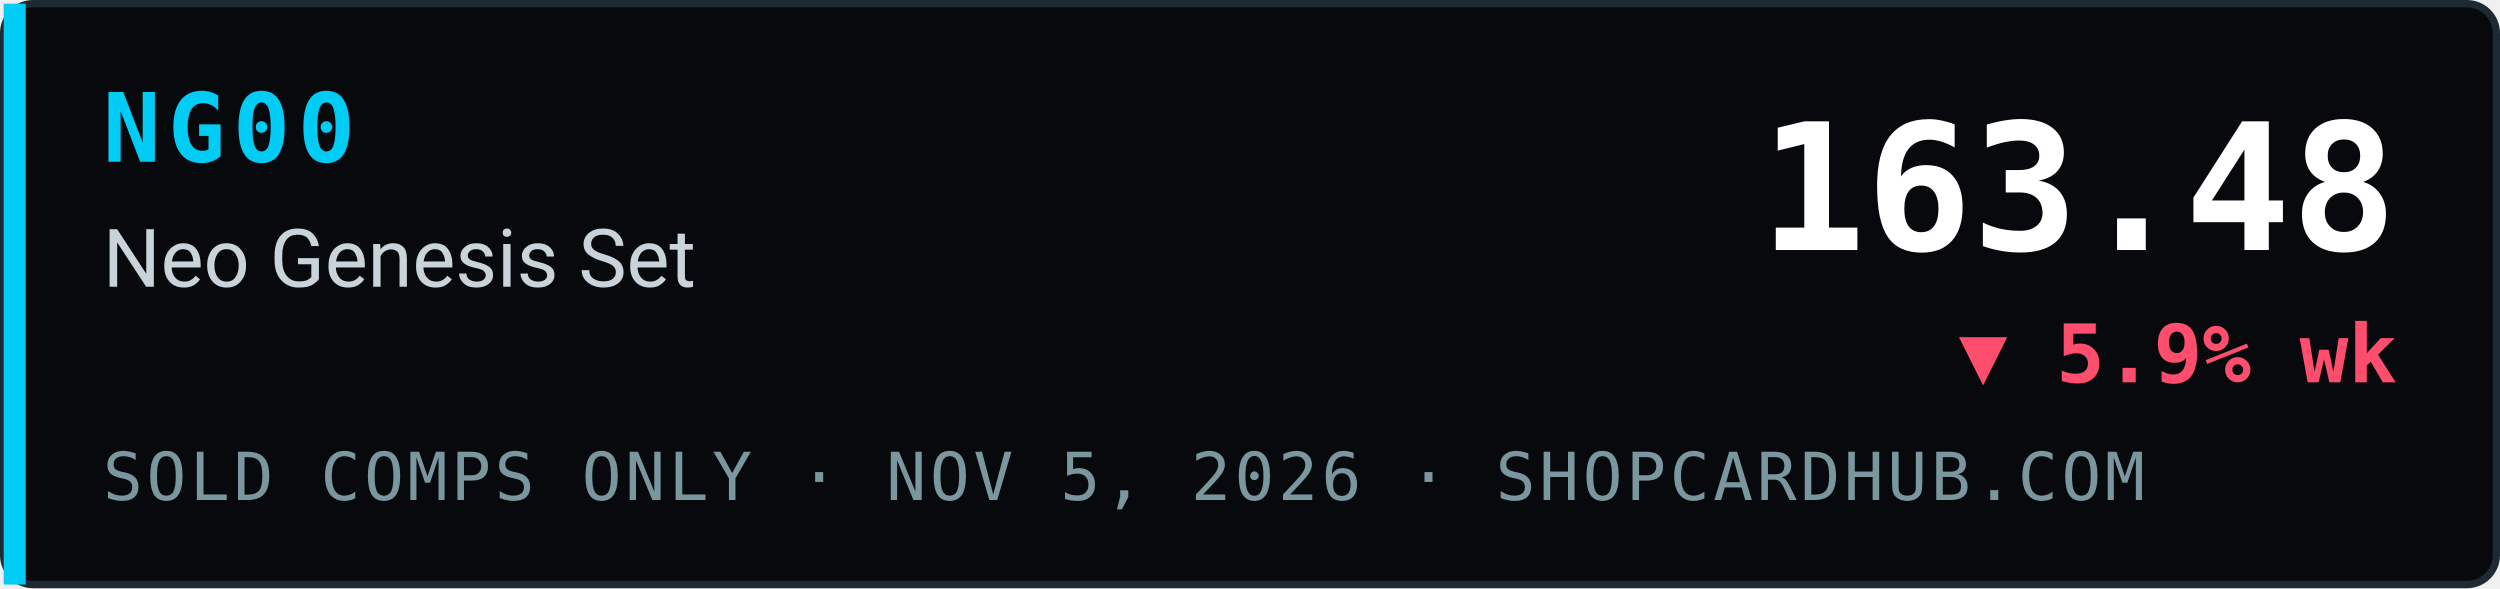
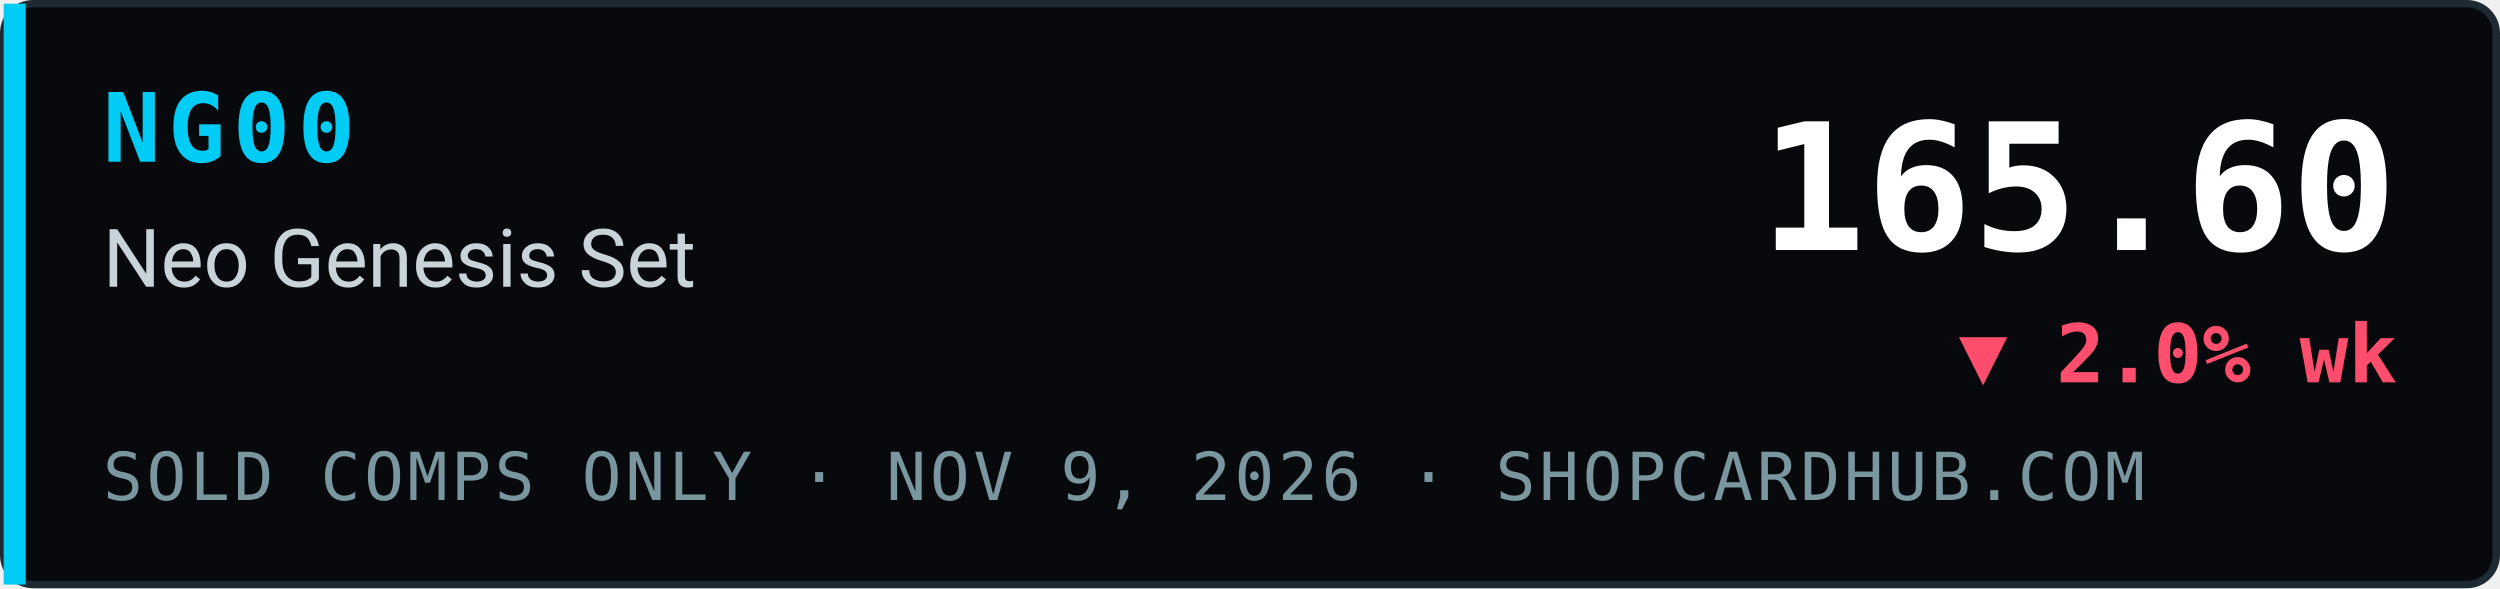
- <svg xmlns="http://www.w3.org/2000/svg" width="340" height="80" viewBox="0 0 340 80" role="img" aria-label="NG00 Neo Genesis Set index 163.48, ▼ 5.9% wk, sold comps only, ShopCardHub">
+ <svg xmlns="http://www.w3.org/2000/svg" width="340" height="80" viewBox="0 0 340 80" role="img" aria-label="NG00 Neo Genesis Set index 165.60, ▼ 2.0% wk, sold comps only, ShopCardHub">
  <rect x="0.5" y="0.5" width="339" height="79" rx="4" fill="#07090c" stroke="#1e2a33" />
  <rect x="0.5" y="0.5" width="3" height="79" fill="#00ccf5" />
  <text x="14" y="22" font-family="ui-monospace,SFMono-Regular,Menlo,Consolas,monospace" font-size="13" font-weight="700" fill="#00ccf5" letter-spacing="1">NG00</text>
  <text x="14" y="39" font-family="system-ui,-apple-system,Segoe UI,Roboto,Helvetica,Arial,sans-serif" font-size="11" fill="#c9d4da">Neo Genesis Set</text>
-   <text x="14" y="68" font-family="ui-monospace,SFMono-Regular,Menlo,Consolas,monospace" font-size="9" fill="#7a969e" letter-spacing="0.5">SOLD COMPS ONLY · NOV 5, 2026 · SHOPCARDHUB.COM</text>
-   <text x="326" y="34" text-anchor="end" font-family="ui-monospace,SFMono-Regular,Menlo,Consolas,monospace" font-size="24" font-weight="700" fill="#ffffff">163.48</text>
-   <text x="326" y="52" text-anchor="end" font-family="ui-monospace,SFMono-Regular,Menlo,Consolas,monospace" font-size="11" font-weight="700" fill="#ff4d6d">▼ 5.9% wk</text>
+   <text x="14" y="68" font-family="ui-monospace,SFMono-Regular,Menlo,Consolas,monospace" font-size="9" fill="#7a969e" letter-spacing="0.5">SOLD COMPS ONLY · NOV 9, 2026 · SHOPCARDHUB.COM</text>
+   <text x="326" y="34" text-anchor="end" font-family="ui-monospace,SFMono-Regular,Menlo,Consolas,monospace" font-size="24" font-weight="700" fill="#ffffff">165.60</text>
+   <text x="326" y="52" text-anchor="end" font-family="ui-monospace,SFMono-Regular,Menlo,Consolas,monospace" font-size="11" font-weight="700" fill="#ff4d6d">▼ 2.0% wk</text>
</svg>
